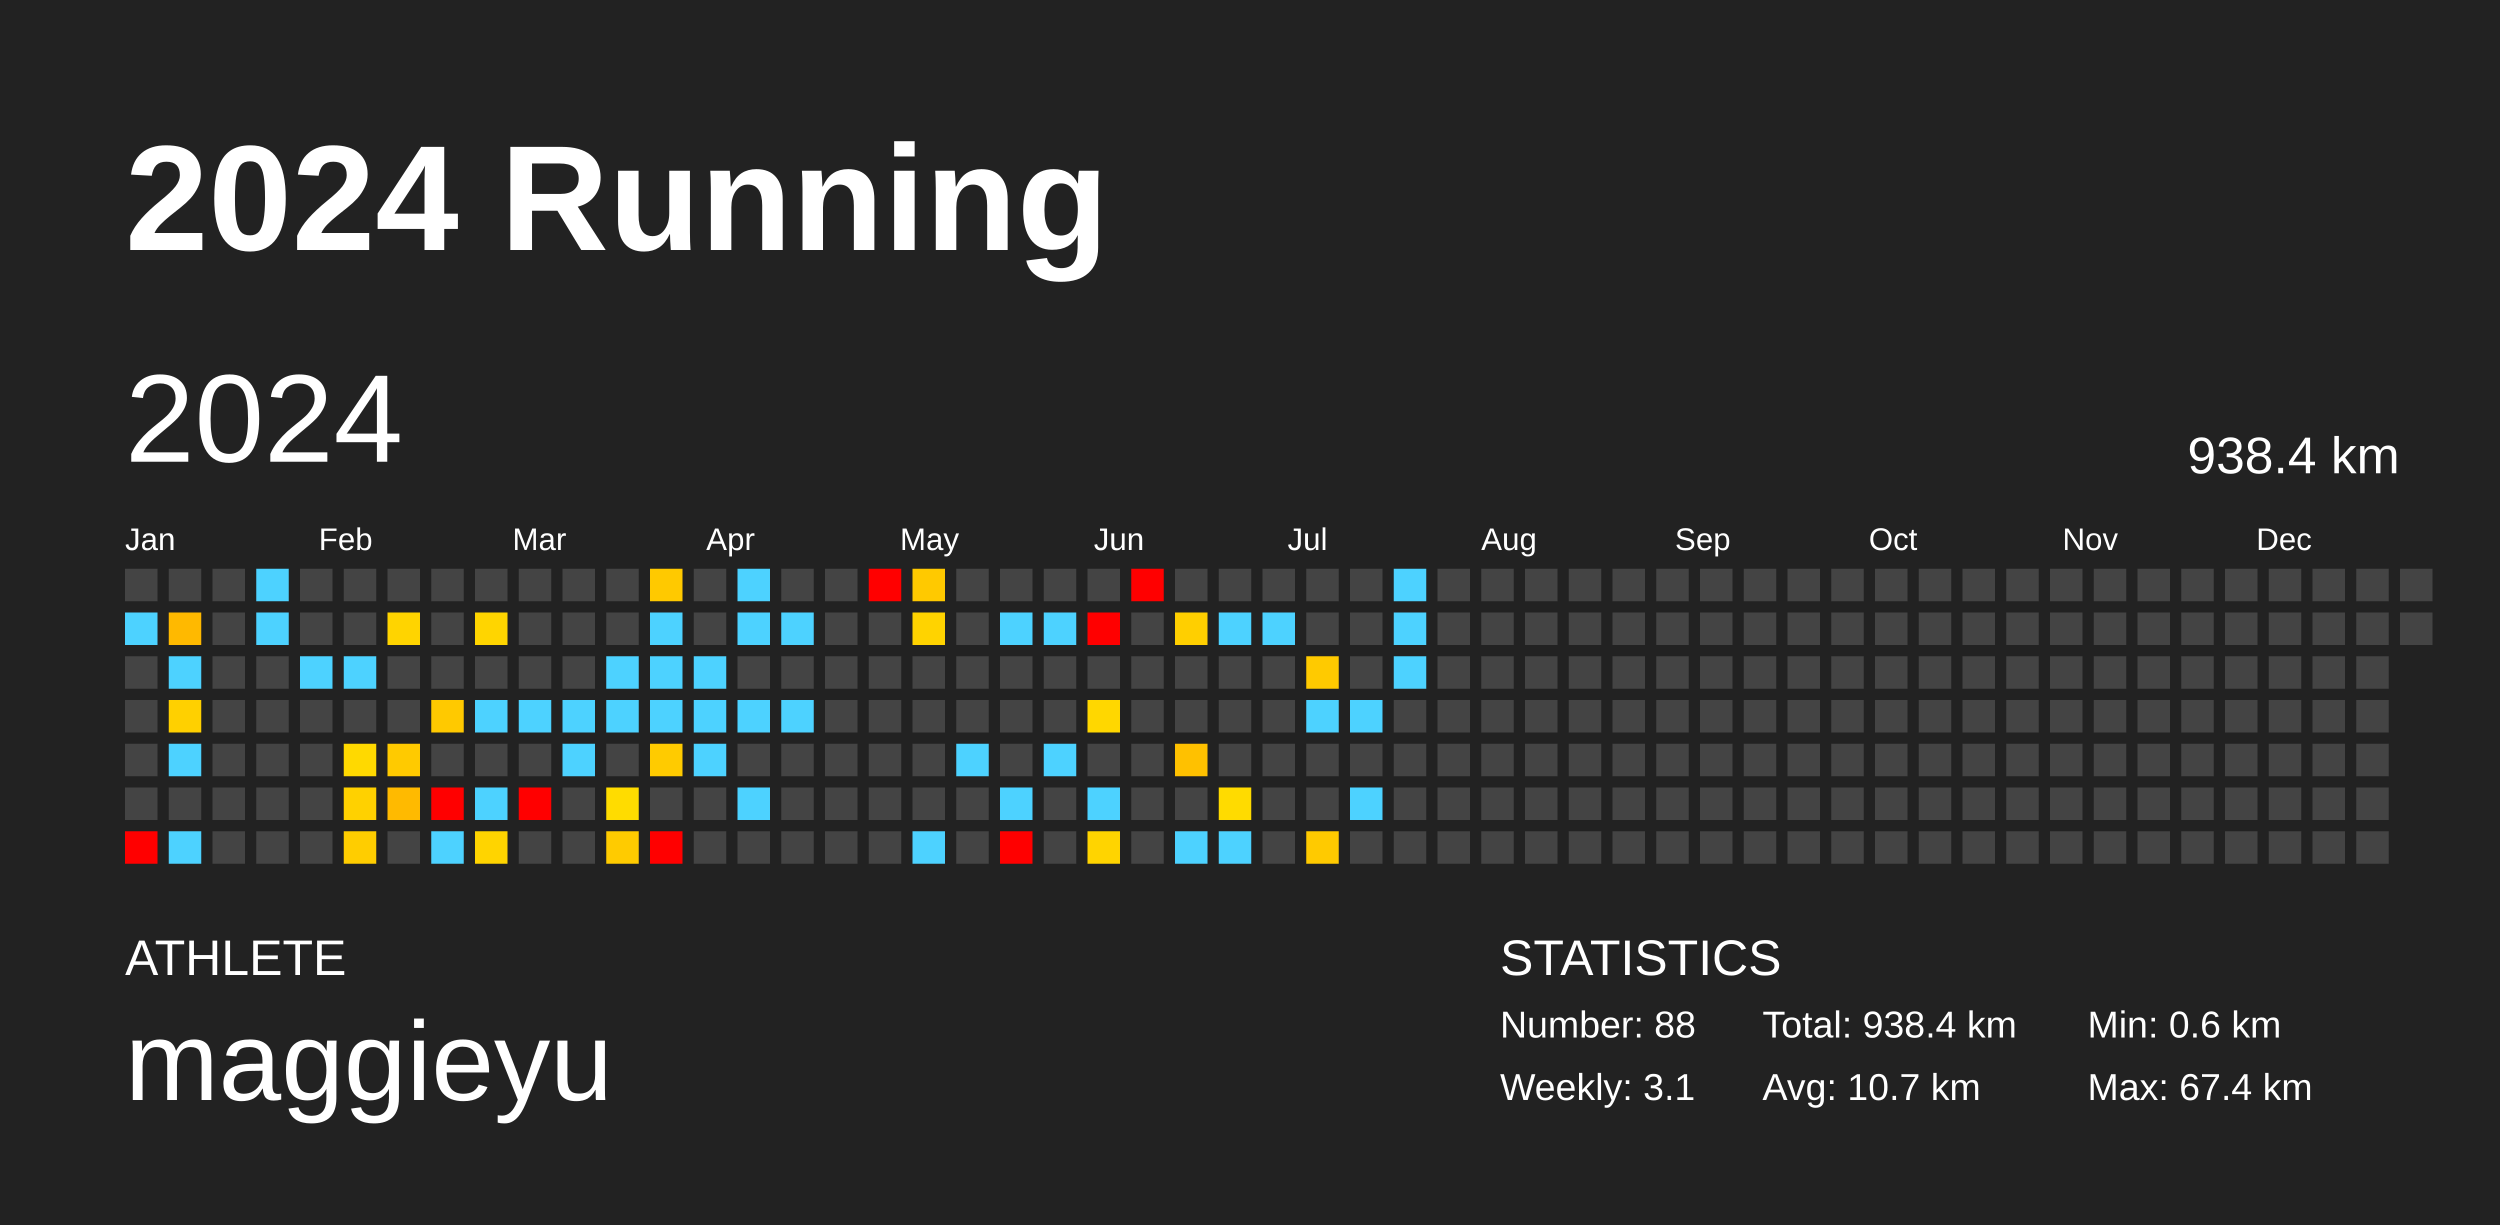
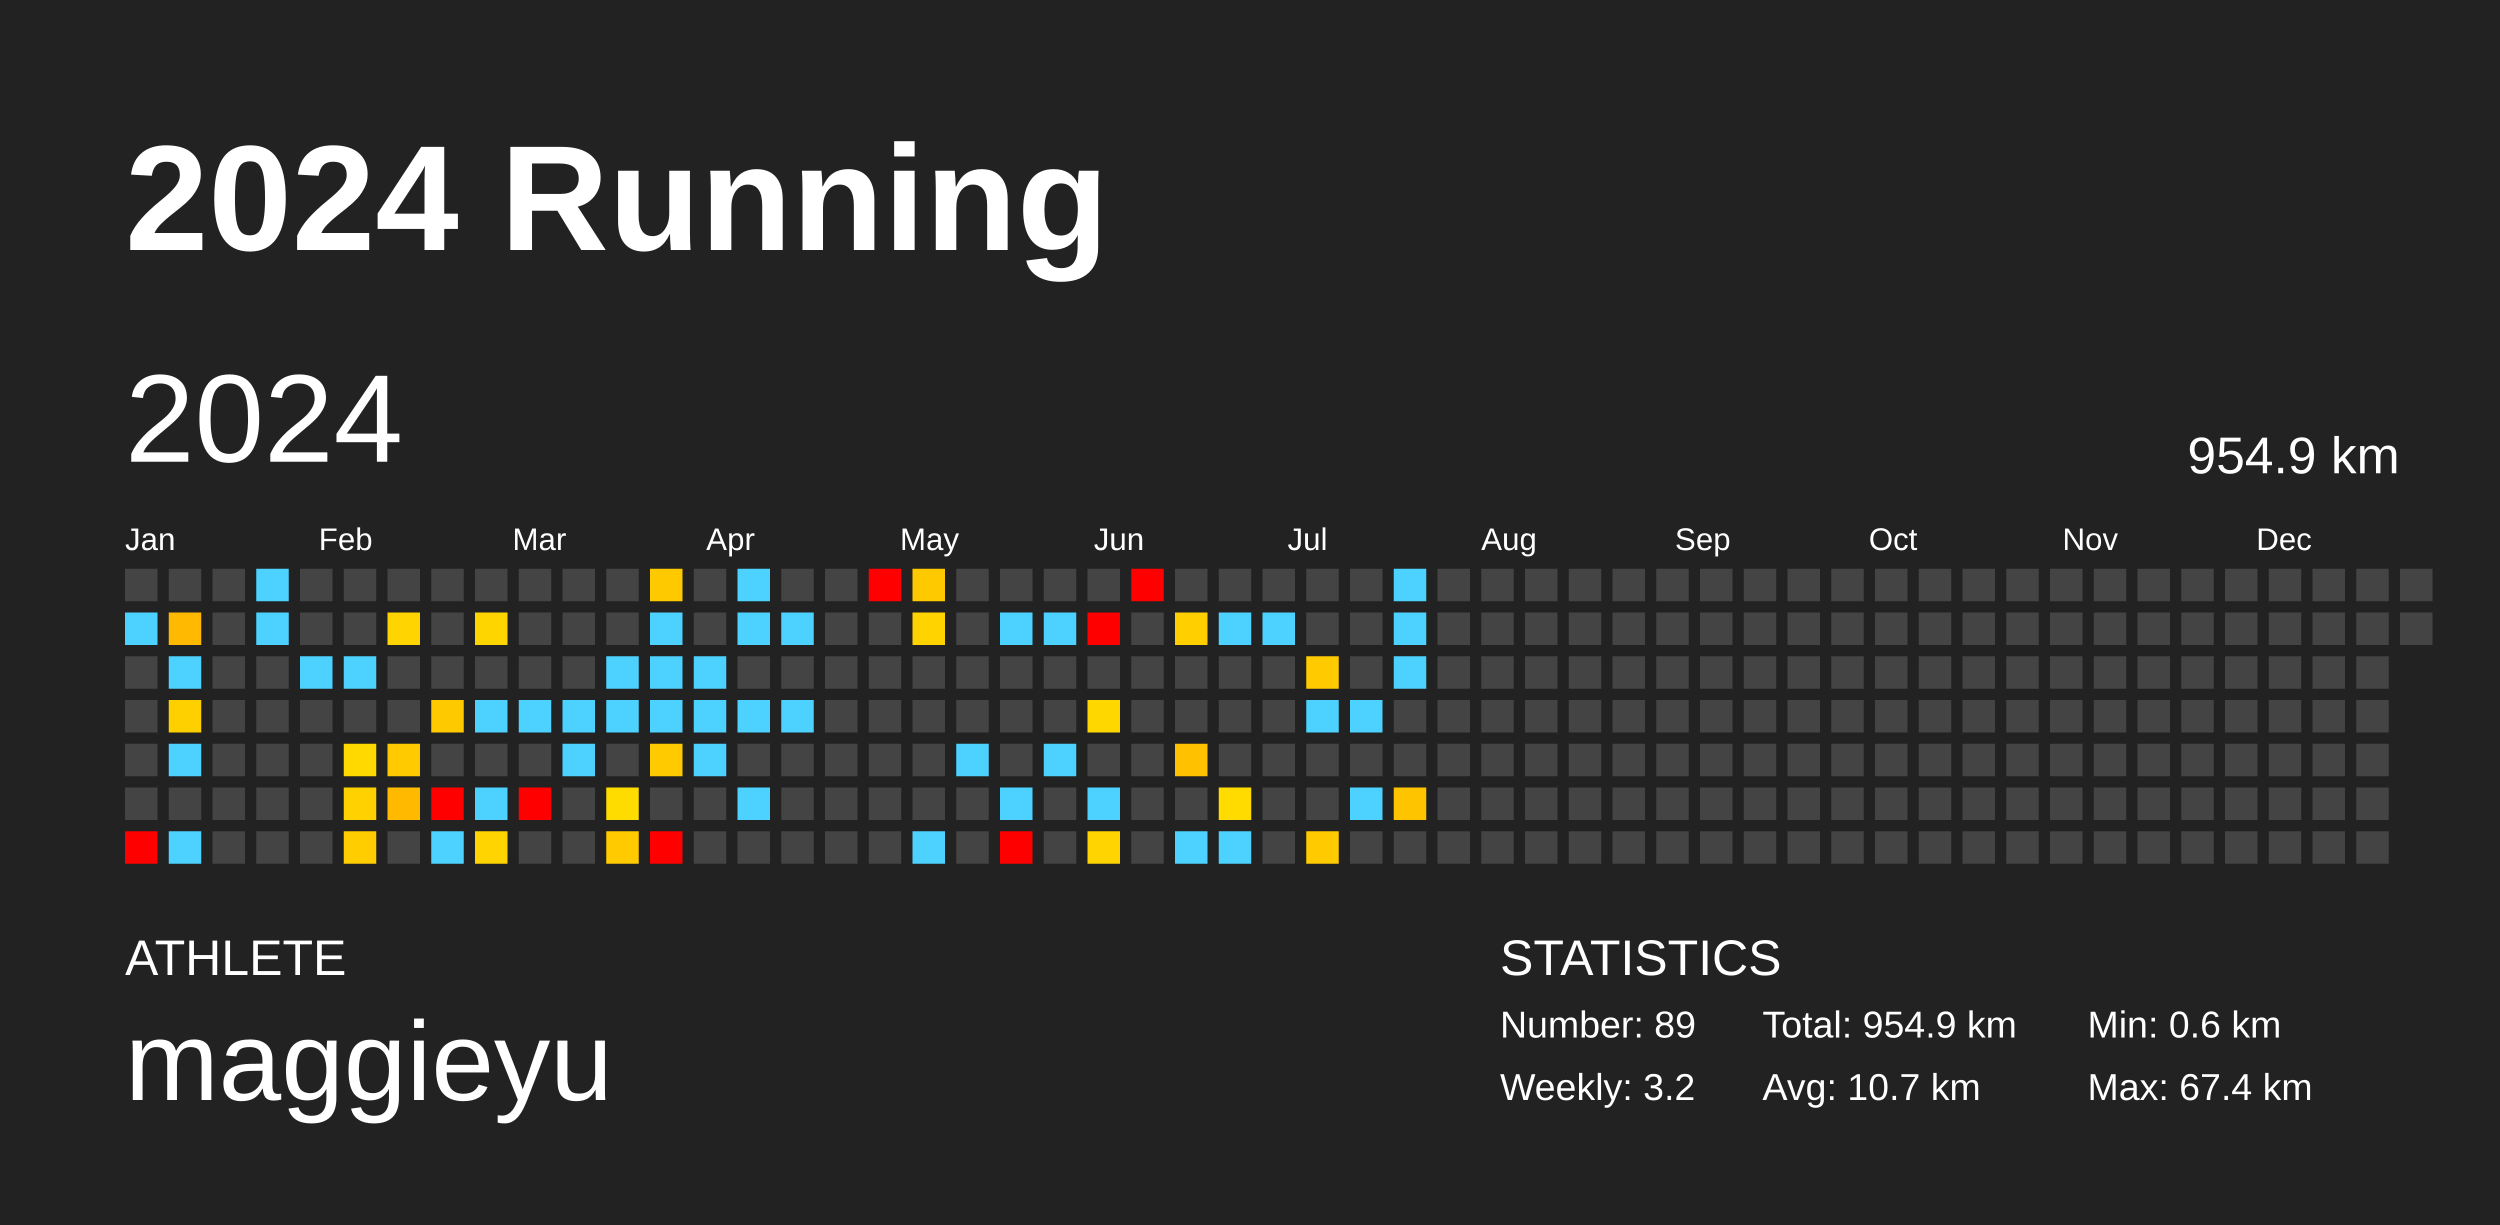
<svg xmlns="http://www.w3.org/2000/svg" baseProfile="full" height="98mm" version="1.1" viewBox="0,0,200,98" width="200mm">
  <defs />
  <rect fill="#222222" height="98" width="200" x="0" y="0" />
  <text fill="#FFFFFF" style="font-size:12px; font-family:Arial; font-weight:bold;" x="10" y="20">2024 Running</text>
  <text fill="#FFFFFF" style="font-size:4px; font-family:Arial" x="10" y="78">ATHLETE</text>
  <text fill="#FFFFFF" style="font-size:9px; font-family:Arial" x="10" y="88">maggieyu</text>
  <text fill="#FFFFFF" style="font-size:4px; font-family:Arial" x="120" y="78">STATISTICS</text>
-   <text fill="#FFFFFF" style="font-size:3px; font-family:Arial" x="120" y="83">Number: 88</text>
-   <text fill="#FFFFFF" style="font-size:3px; font-family:Arial" x="120" y="88">Weekly: 3.1</text>
-   <text fill="#FFFFFF" style="font-size:3px; font-family:Arial" x="141" y="83">Total: 938.4 km</text>
+   <text fill="#FFFFFF" style="font-size:3px; font-family:Arial" x="120" y="83">Number: 89</text>
+   <text fill="#FFFFFF" style="font-size:3px; font-family:Arial" x="120" y="88">Weekly: 3.2</text>
+   <text fill="#FFFFFF" style="font-size:3px; font-family:Arial" x="141" y="83">Total: 954.9 km</text>
  <text fill="#FFFFFF" style="font-size:3px; font-family:Arial" x="141" y="88">Avg: 10.7 km</text>
  <text fill="#FFFFFF" style="font-size:3px; font-family:Arial" x="167" y="83">Min: 0.6 km</text>
  <text fill="#FFFFFF" style="font-size:3px; font-family:Arial" x="167" y="88">Max: 67.4 km</text>
  <text dominant-baseline="hanging" fill="#FFFFFF" style="font-size:10.0px; font-family:Arial;" x="10" y="30">2024</text>
-   <text dominant-baseline="hanging" fill="#FFFFFF" style="font-size:4.125px; font-family:Arial;" x="175" y="35">938.4 km</text>
+   <text dominant-baseline="hanging" fill="#FFFFFF" style="font-size:4.125px; font-family:Arial;" x="175" y="35">954.9 km</text>
  <text fill="#FFFFFF" style="font-size:2.5px; font-family:Arial" x="10.0" y="44">Jan</text>
  <text fill="#FFFFFF" style="font-size:2.5px; font-family:Arial" x="25.5" y="44">Feb</text>
  <text fill="#FFFFFF" style="font-size:2.5px; font-family:Arial" x="41.0" y="44">Mar</text>
  <text fill="#FFFFFF" style="font-size:2.5px; font-family:Arial" x="56.5" y="44">Apr</text>
  <text fill="#FFFFFF" style="font-size:2.5px; font-family:Arial" x="72.0" y="44">May</text>
  <text fill="#FFFFFF" style="font-size:2.5px; font-family:Arial" x="87.5" y="44">Jun</text>
  <text fill="#FFFFFF" style="font-size:2.5px; font-family:Arial" x="103.0" y="44">Jul</text>
  <text fill="#FFFFFF" style="font-size:2.5px; font-family:Arial" x="118.5" y="44">Aug</text>
  <text fill="#FFFFFF" style="font-size:2.5px; font-family:Arial" x="134.0" y="44">Sep</text>
  <text fill="#FFFFFF" style="font-size:2.5px; font-family:Arial" x="149.5" y="44">Oct</text>
  <text fill="#FFFFFF" style="font-size:2.5px; font-family:Arial" x="165.0" y="44">Nov</text>
  <text fill="#FFFFFF" style="font-size:2.5px; font-family:Arial" x="180.5" y="44">Dec</text>
  <rect fill="#444444" height="2.6" width="2.6" x="10.0" y="45.5" />
  <rect fill="#4dd2ff" height="2.6" width="2.6" x="10.0" y="49.0" />
  <rect fill="#444444" height="2.6" width="2.6" x="10.0" y="52.5" />
  <rect fill="#444444" height="2.6" width="2.6" x="10.0" y="56.0" />
  <rect fill="#444444" height="2.6" width="2.6" x="10.0" y="59.5" />
  <rect fill="#444444" height="2.6" width="2.6" x="10.0" y="63.0" />
  <rect fill="red" height="2.6" width="2.6" x="10.0" y="66.5" />
  <rect fill="#444444" height="2.6" width="2.6" x="13.5" y="45.5" />
  <rect fill="#ffb900" height="2.6" width="2.6" x="13.5" y="49.0" />
  <rect fill="#4dd2ff" height="2.6" width="2.6" x="13.5" y="52.5" />
  <rect fill="#ffd000" height="2.6" width="2.6" x="13.5" y="56.0" />
  <rect fill="#4dd2ff" height="2.6" width="2.6" x="13.5" y="59.5" />
  <rect fill="#444444" height="2.6" width="2.6" x="13.5" y="63.0" />
  <rect fill="#4dd2ff" height="2.6" width="2.6" x="13.5" y="66.5" />
  <rect fill="#444444" height="2.6" width="2.6" x="17.0" y="45.5" />
  <rect fill="#444444" height="2.6" width="2.6" x="17.0" y="49.0" />
  <rect fill="#444444" height="2.6" width="2.6" x="17.0" y="52.5" />
  <rect fill="#444444" height="2.6" width="2.6" x="17.0" y="56.0" />
  <rect fill="#444444" height="2.6" width="2.6" x="17.0" y="59.5" />
  <rect fill="#444444" height="2.6" width="2.6" x="17.0" y="63.0" />
  <rect fill="#444444" height="2.6" width="2.6" x="17.0" y="66.5" />
  <rect fill="#4dd2ff" height="2.6" width="2.6" x="20.5" y="45.5" />
  <rect fill="#4dd2ff" height="2.6" width="2.6" x="20.5" y="49.0" />
  <rect fill="#444444" height="2.6" width="2.6" x="20.5" y="52.5" />
  <rect fill="#444444" height="2.6" width="2.6" x="20.5" y="56.0" />
  <rect fill="#444444" height="2.6" width="2.6" x="20.5" y="59.5" />
  <rect fill="#444444" height="2.6" width="2.6" x="20.5" y="63.0" />
  <rect fill="#444444" height="2.6" width="2.6" x="20.5" y="66.5" />
  <rect fill="#444444" height="2.6" width="2.6" x="24.0" y="45.5" />
  <rect fill="#444444" height="2.6" width="2.6" x="24.0" y="49.0" />
  <rect fill="#4dd2ff" height="2.6" width="2.6" x="24.0" y="52.5" />
  <rect fill="#444444" height="2.6" width="2.6" x="24.0" y="56.0" />
  <rect fill="#444444" height="2.6" width="2.6" x="24.0" y="59.5" />
  <rect fill="#444444" height="2.6" width="2.6" x="24.0" y="63.0" />
  <rect fill="#444444" height="2.6" width="2.6" x="24.0" y="66.5" />
  <rect fill="#444444" height="2.6" width="2.6" x="27.5" y="45.5" />
  <rect fill="#444444" height="2.6" width="2.6" x="27.5" y="49.0" />
  <rect fill="#4dd2ff" height="2.6" width="2.6" x="27.5" y="52.5" />
  <rect fill="#444444" height="2.6" width="2.6" x="27.5" y="56.0" />
  <rect fill="#ffd900" height="2.6" width="2.6" x="27.5" y="59.5" />
  <rect fill="#ffd100" height="2.6" width="2.6" x="27.5" y="63.0" />
  <rect fill="#ffcd00" height="2.6" width="2.6" x="27.5" y="66.5" />
  <rect fill="#444444" height="2.6" width="2.6" x="31.0" y="45.5" />
  <rect fill="#ffd400" height="2.6" width="2.6" x="31.0" y="49.0" />
  <rect fill="#444444" height="2.6" width="2.6" x="31.0" y="52.5" />
  <rect fill="#444444" height="2.6" width="2.6" x="31.0" y="56.0" />
  <rect fill="#ffca00" height="2.6" width="2.6" x="31.0" y="59.5" />
  <rect fill="#ffba00" height="2.6" width="2.6" x="31.0" y="63.0" />
  <rect fill="#444444" height="2.6" width="2.6" x="31.0" y="66.5" />
  <rect fill="#444444" height="2.6" width="2.6" x="34.5" y="45.5" />
  <rect fill="#444444" height="2.6" width="2.6" x="34.5" y="49.0" />
  <rect fill="#444444" height="2.6" width="2.6" x="34.5" y="52.5" />
  <rect fill="#ffc900" height="2.6" width="2.6" x="34.5" y="56.0" />
  <rect fill="#444444" height="2.6" width="2.6" x="34.5" y="59.5" />
  <rect fill="red" height="2.6" width="2.6" x="34.5" y="63.0" />
  <rect fill="#4dd2ff" height="2.6" width="2.6" x="34.5" y="66.5" />
  <rect fill="#444444" height="2.6" width="2.6" x="38.0" y="45.5" />
  <rect fill="#ffd500" height="2.6" width="2.6" x="38.0" y="49.0" />
  <rect fill="#444444" height="2.6" width="2.6" x="38.0" y="52.5" />
  <rect fill="#4dd2ff" height="2.6" width="2.6" x="38.0" y="56.0" />
  <rect fill="#444444" height="2.6" width="2.6" x="38.0" y="59.5" />
  <rect fill="#4dd2ff" height="2.6" width="2.6" x="38.0" y="63.0" />
  <rect fill="#ffd400" height="2.6" width="2.6" x="38.0" y="66.5" />
  <rect fill="#444444" height="2.6" width="2.6" x="41.5" y="45.5" />
  <rect fill="#444444" height="2.6" width="2.6" x="41.5" y="49.0" />
  <rect fill="#444444" height="2.6" width="2.6" x="41.5" y="52.5" />
  <rect fill="#4dd2ff" height="2.6" width="2.6" x="41.5" y="56.0" />
  <rect fill="#444444" height="2.6" width="2.6" x="41.5" y="59.5" />
  <rect fill="red" height="2.6" width="2.6" x="41.5" y="63.0" />
  <rect fill="#444444" height="2.6" width="2.6" x="41.5" y="66.5" />
  <rect fill="#444444" height="2.6" width="2.6" x="45.0" y="45.5" />
  <rect fill="#444444" height="2.6" width="2.6" x="45.0" y="49.0" />
  <rect fill="#444444" height="2.6" width="2.6" x="45.0" y="52.5" />
  <rect fill="#4dd2ff" height="2.6" width="2.6" x="45.0" y="56.0" />
  <rect fill="#4dd2ff" height="2.6" width="2.6" x="45.0" y="59.5" />
  <rect fill="#444444" height="2.6" width="2.6" x="45.0" y="63.0" />
  <rect fill="#444444" height="2.6" width="2.6" x="45.0" y="66.5" />
  <rect fill="#444444" height="2.6" width="2.6" x="48.5" y="45.5" />
  <rect fill="#444444" height="2.6" width="2.6" x="48.5" y="49.0" />
  <rect fill="#4dd2ff" height="2.6" width="2.6" x="48.5" y="52.5" />
  <rect fill="#4dd2ff" height="2.6" width="2.6" x="48.5" y="56.0" />
  <rect fill="#444444" height="2.6" width="2.6" x="48.5" y="59.5" />
  <rect fill="#ffdc00" height="2.6" width="2.6" x="48.5" y="63.0" />
  <rect fill="#ffcb00" height="2.6" width="2.6" x="48.5" y="66.5" />
  <rect fill="#ffc900" height="2.6" width="2.6" x="52.0" y="45.5" />
  <rect fill="#4dd2ff" height="2.6" width="2.6" x="52.0" y="49.0" />
  <rect fill="#4dd2ff" height="2.6" width="2.6" x="52.0" y="52.5" />
  <rect fill="#4dd2ff" height="2.6" width="2.6" x="52.0" y="56.0" />
  <rect fill="#ffcb00" height="2.6" width="2.6" x="52.0" y="59.5" />
  <rect fill="#444444" height="2.6" width="2.6" x="52.0" y="63.0" />
  <rect fill="red" height="2.6" width="2.6" x="52.0" y="66.5" />
  <rect fill="#444444" height="2.6" width="2.6" x="55.5" y="45.5" />
  <rect fill="#444444" height="2.6" width="2.6" x="55.5" y="49.0" />
  <rect fill="#4dd2ff" height="2.6" width="2.6" x="55.5" y="52.5" />
  <rect fill="#4dd2ff" height="2.6" width="2.6" x="55.5" y="56.0" />
  <rect fill="#4dd2ff" height="2.6" width="2.6" x="55.5" y="59.5" />
  <rect fill="#444444" height="2.6" width="2.6" x="55.5" y="63.0" />
  <rect fill="#444444" height="2.6" width="2.6" x="55.5" y="66.5" />
  <rect fill="#4dd2ff" height="2.6" width="2.6" x="59.0" y="45.5" />
  <rect fill="#4dd2ff" height="2.6" width="2.6" x="59.0" y="49.0" />
  <rect fill="#444444" height="2.6" width="2.6" x="59.0" y="52.5" />
  <rect fill="#4dd2ff" height="2.6" width="2.6" x="59.0" y="56.0" />
  <rect fill="#444444" height="2.6" width="2.6" x="59.0" y="59.5" />
  <rect fill="#4dd2ff" height="2.6" width="2.6" x="59.0" y="63.0" />
  <rect fill="#444444" height="2.6" width="2.6" x="59.0" y="66.5" />
  <rect fill="#444444" height="2.6" width="2.6" x="62.5" y="45.5" />
  <rect fill="#4dd2ff" height="2.6" width="2.6" x="62.5" y="49.0" />
  <rect fill="#444444" height="2.6" width="2.6" x="62.5" y="52.5" />
  <rect fill="#4dd2ff" height="2.6" width="2.6" x="62.5" y="56.0" />
  <rect fill="#444444" height="2.6" width="2.6" x="62.5" y="59.5" />
  <rect fill="#444444" height="2.6" width="2.6" x="62.5" y="63.0" />
  <rect fill="#444444" height="2.6" width="2.6" x="62.5" y="66.5" />
  <rect fill="#444444" height="2.6" width="2.6" x="66.0" y="45.5" />
  <rect fill="#444444" height="2.6" width="2.6" x="66.0" y="49.0" />
  <rect fill="#444444" height="2.6" width="2.6" x="66.0" y="52.5" />
  <rect fill="#444444" height="2.6" width="2.6" x="66.0" y="56.0" />
  <rect fill="#444444" height="2.6" width="2.6" x="66.0" y="59.5" />
  <rect fill="#444444" height="2.6" width="2.6" x="66.0" y="63.0" />
  <rect fill="#444444" height="2.6" width="2.6" x="66.0" y="66.5" />
  <rect fill="red" height="2.6" width="2.6" x="69.5" y="45.5" />
  <rect fill="#444444" height="2.6" width="2.6" x="69.5" y="49.0" />
  <rect fill="#444444" height="2.6" width="2.6" x="69.5" y="52.5" />
  <rect fill="#444444" height="2.6" width="2.6" x="69.5" y="56.0" />
  <rect fill="#444444" height="2.6" width="2.6" x="69.5" y="59.5" />
  <rect fill="#444444" height="2.6" width="2.6" x="69.5" y="63.0" />
  <rect fill="#444444" height="2.6" width="2.6" x="69.5" y="66.5" />
  <rect fill="#ffc900" height="2.6" width="2.6" x="73.0" y="45.5" />
  <rect fill="#ffd300" height="2.6" width="2.6" x="73.0" y="49.0" />
  <rect fill="#444444" height="2.6" width="2.6" x="73.0" y="52.5" />
  <rect fill="#444444" height="2.6" width="2.6" x="73.0" y="56.0" />
  <rect fill="#444444" height="2.6" width="2.6" x="73.0" y="59.5" />
  <rect fill="#444444" height="2.6" width="2.6" x="73.0" y="63.0" />
  <rect fill="#4dd2ff" height="2.6" width="2.6" x="73.0" y="66.5" />
  <rect fill="#444444" height="2.6" width="2.6" x="76.5" y="45.5" />
  <rect fill="#444444" height="2.6" width="2.6" x="76.5" y="49.0" />
  <rect fill="#444444" height="2.6" width="2.6" x="76.5" y="52.5" />
  <rect fill="#444444" height="2.6" width="2.6" x="76.5" y="56.0" />
  <rect fill="#4dd2ff" height="2.6" width="2.6" x="76.5" y="59.5" />
  <rect fill="#444444" height="2.6" width="2.6" x="76.5" y="63.0" />
  <rect fill="#444444" height="2.6" width="2.6" x="76.5" y="66.5" />
  <rect fill="#444444" height="2.6" width="2.6" x="80.0" y="45.5" />
  <rect fill="#4dd2ff" height="2.6" width="2.6" x="80.0" y="49.0" />
  <rect fill="#444444" height="2.6" width="2.6" x="80.0" y="52.5" />
  <rect fill="#444444" height="2.6" width="2.6" x="80.0" y="56.0" />
  <rect fill="#444444" height="2.6" width="2.6" x="80.0" y="59.5" />
  <rect fill="#4dd2ff" height="2.6" width="2.6" x="80.0" y="63.0" />
  <rect fill="red" height="2.6" width="2.6" x="80.0" y="66.5" />
  <rect fill="#444444" height="2.6" width="2.6" x="83.5" y="45.5" />
  <rect fill="#4dd2ff" height="2.6" width="2.6" x="83.5" y="49.0" />
  <rect fill="#444444" height="2.6" width="2.6" x="83.5" y="52.5" />
  <rect fill="#444444" height="2.6" width="2.6" x="83.5" y="56.0" />
  <rect fill="#4dd2ff" height="2.6" width="2.6" x="83.5" y="59.5" />
  <rect fill="#444444" height="2.6" width="2.6" x="83.5" y="63.0" />
  <rect fill="#444444" height="2.6" width="2.6" x="83.5" y="66.5" />
  <rect fill="#444444" height="2.6" width="2.6" x="87.0" y="45.5" />
  <rect fill="red" height="2.6" width="2.6" x="87.0" y="49.0" />
  <rect fill="#444444" height="2.6" width="2.6" x="87.0" y="52.5" />
  <rect fill="#ffd700" height="2.6" width="2.6" x="87.0" y="56.0" />
  <rect fill="#444444" height="2.6" width="2.6" x="87.0" y="59.5" />
  <rect fill="#4dd2ff" height="2.6" width="2.6" x="87.0" y="63.0" />
  <rect fill="#ffd400" height="2.6" width="2.6" x="87.0" y="66.5" />
  <rect fill="red" height="2.6" width="2.6" x="90.5" y="45.5" />
  <rect fill="#444444" height="2.6" width="2.6" x="90.5" y="49.0" />
  <rect fill="#444444" height="2.6" width="2.6" x="90.5" y="52.5" />
  <rect fill="#444444" height="2.6" width="2.6" x="90.5" y="56.0" />
  <rect fill="#444444" height="2.6" width="2.6" x="90.5" y="59.5" />
  <rect fill="#444444" height="2.6" width="2.6" x="90.5" y="63.0" />
  <rect fill="#444444" height="2.6" width="2.6" x="90.5" y="66.5" />
  <rect fill="#444444" height="2.6" width="2.6" x="94.0" y="45.5" />
  <rect fill="#ffcf00" height="2.6" width="2.6" x="94.0" y="49.0" />
  <rect fill="#444444" height="2.6" width="2.6" x="94.0" y="52.5" />
  <rect fill="#444444" height="2.6" width="2.6" x="94.0" y="56.0" />
  <rect fill="#ffc100" height="2.6" width="2.6" x="94.0" y="59.5" />
  <rect fill="#444444" height="2.6" width="2.6" x="94.0" y="63.0" />
  <rect fill="#4dd2ff" height="2.6" width="2.6" x="94.0" y="66.5" />
  <rect fill="#444444" height="2.6" width="2.6" x="97.5" y="45.5" />
  <rect fill="#4dd2ff" height="2.6" width="2.6" x="97.5" y="49.0" />
  <rect fill="#444444" height="2.6" width="2.6" x="97.5" y="52.5" />
  <rect fill="#444444" height="2.6" width="2.6" x="97.5" y="56.0" />
  <rect fill="#444444" height="2.6" width="2.6" x="97.5" y="59.5" />
  <rect fill="#ffdb00" height="2.6" width="2.6" x="97.5" y="63.0" />
  <rect fill="#4dd2ff" height="2.6" width="2.6" x="97.5" y="66.5" />
  <rect fill="#444444" height="2.6" width="2.6" x="101.0" y="45.5" />
  <rect fill="#4dd2ff" height="2.6" width="2.6" x="101.0" y="49.0" />
  <rect fill="#444444" height="2.6" width="2.6" x="101.0" y="52.5" />
  <rect fill="#444444" height="2.6" width="2.6" x="101.0" y="56.0" />
  <rect fill="#444444" height="2.6" width="2.6" x="101.0" y="59.5" />
  <rect fill="#444444" height="2.6" width="2.6" x="101.0" y="63.0" />
  <rect fill="#444444" height="2.6" width="2.6" x="101.0" y="66.5" />
  <rect fill="#444444" height="2.6" width="2.6" x="104.5" y="45.5" />
  <rect fill="#444444" height="2.6" width="2.6" x="104.5" y="49.0" />
  <rect fill="#ffca00" height="2.6" width="2.6" x="104.5" y="52.5" />
  <rect fill="#4dd2ff" height="2.6" width="2.6" x="104.5" y="56.0" />
  <rect fill="#444444" height="2.6" width="2.6" x="104.5" y="59.5" />
  <rect fill="#444444" height="2.6" width="2.6" x="104.5" y="63.0" />
  <rect fill="#ffca00" height="2.6" width="2.6" x="104.5" y="66.5" />
  <rect fill="#444444" height="2.6" width="2.6" x="108.0" y="45.5" />
  <rect fill="#444444" height="2.6" width="2.6" x="108.0" y="49.0" />
  <rect fill="#444444" height="2.6" width="2.6" x="108.0" y="52.5" />
  <rect fill="#4dd2ff" height="2.6" width="2.6" x="108.0" y="56.0" />
  <rect fill="#444444" height="2.6" width="2.6" x="108.0" y="59.5" />
  <rect fill="#4dd2ff" height="2.6" width="2.6" x="108.0" y="63.0" />
  <rect fill="#444444" height="2.6" width="2.6" x="108.0" y="66.5" />
  <rect fill="#4dd2ff" height="2.6" width="2.6" x="111.5" y="45.5" />
  <rect fill="#4dd2ff" height="2.6" width="2.6" x="111.5" y="49.0" />
  <rect fill="#4dd2ff" height="2.6" width="2.6" x="111.5" y="52.5" />
  <rect fill="#444444" height="2.6" width="2.6" x="111.5" y="56.0" />
  <rect fill="#444444" height="2.6" width="2.6" x="111.5" y="59.5" />
-   <rect fill="#444444" height="2.6" width="2.6" x="111.5" y="63.0" />
+   <rect fill="#ffc400" height="2.6" width="2.6" x="111.5" y="63.0" />
  <rect fill="#444444" height="2.6" width="2.6" x="111.5" y="66.5" />
  <rect fill="#444444" height="2.6" width="2.6" x="115.0" y="45.5" />
  <rect fill="#444444" height="2.6" width="2.6" x="115.0" y="49.0" />
  <rect fill="#444444" height="2.6" width="2.6" x="115.0" y="52.5" />
  <rect fill="#444444" height="2.6" width="2.6" x="115.0" y="56.0" />
  <rect fill="#444444" height="2.6" width="2.6" x="115.0" y="59.5" />
  <rect fill="#444444" height="2.6" width="2.6" x="115.0" y="63.0" />
  <rect fill="#444444" height="2.6" width="2.6" x="115.0" y="66.5" />
  <rect fill="#444444" height="2.6" width="2.6" x="118.5" y="45.5" />
  <rect fill="#444444" height="2.6" width="2.6" x="118.5" y="49.0" />
  <rect fill="#444444" height="2.6" width="2.6" x="118.5" y="52.5" />
  <rect fill="#444444" height="2.6" width="2.6" x="118.5" y="56.0" />
  <rect fill="#444444" height="2.6" width="2.6" x="118.5" y="59.5" />
  <rect fill="#444444" height="2.6" width="2.6" x="118.5" y="63.0" />
  <rect fill="#444444" height="2.6" width="2.6" x="118.5" y="66.5" />
  <rect fill="#444444" height="2.6" width="2.6" x="122.0" y="45.5" />
  <rect fill="#444444" height="2.6" width="2.6" x="122.0" y="49.0" />
  <rect fill="#444444" height="2.6" width="2.6" x="122.0" y="52.5" />
  <rect fill="#444444" height="2.6" width="2.6" x="122.0" y="56.0" />
  <rect fill="#444444" height="2.6" width="2.6" x="122.0" y="59.5" />
  <rect fill="#444444" height="2.6" width="2.6" x="122.0" y="63.0" />
  <rect fill="#444444" height="2.6" width="2.6" x="122.0" y="66.5" />
  <rect fill="#444444" height="2.6" width="2.6" x="125.5" y="45.5" />
  <rect fill="#444444" height="2.6" width="2.6" x="125.5" y="49.0" />
  <rect fill="#444444" height="2.6" width="2.6" x="125.5" y="52.5" />
  <rect fill="#444444" height="2.6" width="2.6" x="125.5" y="56.0" />
  <rect fill="#444444" height="2.6" width="2.6" x="125.5" y="59.5" />
  <rect fill="#444444" height="2.6" width="2.6" x="125.5" y="63.0" />
  <rect fill="#444444" height="2.6" width="2.6" x="125.5" y="66.5" />
  <rect fill="#444444" height="2.6" width="2.6" x="129.0" y="45.5" />
  <rect fill="#444444" height="2.6" width="2.6" x="129.0" y="49.0" />
  <rect fill="#444444" height="2.6" width="2.6" x="129.0" y="52.5" />
  <rect fill="#444444" height="2.6" width="2.6" x="129.0" y="56.0" />
  <rect fill="#444444" height="2.6" width="2.6" x="129.0" y="59.5" />
  <rect fill="#444444" height="2.6" width="2.6" x="129.0" y="63.0" />
  <rect fill="#444444" height="2.6" width="2.6" x="129.0" y="66.5" />
  <rect fill="#444444" height="2.6" width="2.6" x="132.5" y="45.5" />
  <rect fill="#444444" height="2.6" width="2.6" x="132.5" y="49.0" />
  <rect fill="#444444" height="2.6" width="2.6" x="132.5" y="52.5" />
  <rect fill="#444444" height="2.6" width="2.6" x="132.5" y="56.0" />
  <rect fill="#444444" height="2.6" width="2.6" x="132.5" y="59.5" />
  <rect fill="#444444" height="2.6" width="2.6" x="132.5" y="63.0" />
  <rect fill="#444444" height="2.6" width="2.6" x="132.5" y="66.5" />
  <rect fill="#444444" height="2.6" width="2.6" x="136.0" y="45.5" />
  <rect fill="#444444" height="2.6" width="2.6" x="136.0" y="49.0" />
  <rect fill="#444444" height="2.6" width="2.6" x="136.0" y="52.5" />
  <rect fill="#444444" height="2.6" width="2.6" x="136.0" y="56.0" />
  <rect fill="#444444" height="2.6" width="2.6" x="136.0" y="59.5" />
  <rect fill="#444444" height="2.6" width="2.6" x="136.0" y="63.0" />
  <rect fill="#444444" height="2.6" width="2.6" x="136.0" y="66.5" />
  <rect fill="#444444" height="2.6" width="2.6" x="139.5" y="45.5" />
  <rect fill="#444444" height="2.6" width="2.6" x="139.5" y="49.0" />
  <rect fill="#444444" height="2.6" width="2.6" x="139.5" y="52.5" />
  <rect fill="#444444" height="2.6" width="2.6" x="139.5" y="56.0" />
  <rect fill="#444444" height="2.6" width="2.6" x="139.5" y="59.5" />
  <rect fill="#444444" height="2.6" width="2.6" x="139.5" y="63.0" />
  <rect fill="#444444" height="2.6" width="2.6" x="139.5" y="66.5" />
  <rect fill="#444444" height="2.6" width="2.6" x="143.0" y="45.5" />
  <rect fill="#444444" height="2.6" width="2.6" x="143.0" y="49.0" />
  <rect fill="#444444" height="2.6" width="2.6" x="143.0" y="52.5" />
  <rect fill="#444444" height="2.6" width="2.6" x="143.0" y="56.0" />
  <rect fill="#444444" height="2.6" width="2.6" x="143.0" y="59.5" />
  <rect fill="#444444" height="2.6" width="2.6" x="143.0" y="63.0" />
  <rect fill="#444444" height="2.6" width="2.6" x="143.0" y="66.5" />
  <rect fill="#444444" height="2.6" width="2.6" x="146.5" y="45.5" />
  <rect fill="#444444" height="2.6" width="2.6" x="146.5" y="49.0" />
  <rect fill="#444444" height="2.6" width="2.6" x="146.5" y="52.5" />
  <rect fill="#444444" height="2.6" width="2.6" x="146.5" y="56.0" />
  <rect fill="#444444" height="2.6" width="2.6" x="146.5" y="59.5" />
  <rect fill="#444444" height="2.6" width="2.6" x="146.5" y="63.0" />
  <rect fill="#444444" height="2.6" width="2.6" x="146.5" y="66.5" />
  <rect fill="#444444" height="2.6" width="2.6" x="150.0" y="45.5" />
  <rect fill="#444444" height="2.6" width="2.6" x="150.0" y="49.0" />
  <rect fill="#444444" height="2.6" width="2.6" x="150.0" y="52.5" />
  <rect fill="#444444" height="2.6" width="2.6" x="150.0" y="56.0" />
  <rect fill="#444444" height="2.6" width="2.6" x="150.0" y="59.5" />
  <rect fill="#444444" height="2.6" width="2.6" x="150.0" y="63.0" />
  <rect fill="#444444" height="2.6" width="2.6" x="150.0" y="66.5" />
  <rect fill="#444444" height="2.6" width="2.6" x="153.5" y="45.5" />
  <rect fill="#444444" height="2.6" width="2.6" x="153.5" y="49.0" />
  <rect fill="#444444" height="2.6" width="2.6" x="153.5" y="52.5" />
  <rect fill="#444444" height="2.6" width="2.6" x="153.5" y="56.0" />
  <rect fill="#444444" height="2.6" width="2.6" x="153.5" y="59.5" />
  <rect fill="#444444" height="2.6" width="2.6" x="153.5" y="63.0" />
  <rect fill="#444444" height="2.6" width="2.6" x="153.5" y="66.5" />
  <rect fill="#444444" height="2.6" width="2.6" x="157.0" y="45.5" />
  <rect fill="#444444" height="2.6" width="2.6" x="157.0" y="49.0" />
  <rect fill="#444444" height="2.6" width="2.6" x="157.0" y="52.5" />
  <rect fill="#444444" height="2.6" width="2.6" x="157.0" y="56.0" />
  <rect fill="#444444" height="2.6" width="2.6" x="157.0" y="59.5" />
  <rect fill="#444444" height="2.6" width="2.6" x="157.0" y="63.0" />
  <rect fill="#444444" height="2.6" width="2.6" x="157.0" y="66.5" />
  <rect fill="#444444" height="2.6" width="2.6" x="160.5" y="45.5" />
  <rect fill="#444444" height="2.6" width="2.6" x="160.5" y="49.0" />
  <rect fill="#444444" height="2.6" width="2.6" x="160.5" y="52.5" />
  <rect fill="#444444" height="2.6" width="2.6" x="160.5" y="56.0" />
  <rect fill="#444444" height="2.6" width="2.6" x="160.5" y="59.5" />
  <rect fill="#444444" height="2.6" width="2.6" x="160.5" y="63.0" />
  <rect fill="#444444" height="2.6" width="2.6" x="160.5" y="66.5" />
  <rect fill="#444444" height="2.6" width="2.6" x="164.0" y="45.5" />
  <rect fill="#444444" height="2.6" width="2.6" x="164.0" y="49.0" />
  <rect fill="#444444" height="2.6" width="2.6" x="164.0" y="52.5" />
  <rect fill="#444444" height="2.6" width="2.6" x="164.0" y="56.0" />
  <rect fill="#444444" height="2.6" width="2.6" x="164.0" y="59.5" />
  <rect fill="#444444" height="2.6" width="2.6" x="164.0" y="63.0" />
  <rect fill="#444444" height="2.6" width="2.6" x="164.0" y="66.5" />
  <rect fill="#444444" height="2.6" width="2.6" x="167.5" y="45.5" />
  <rect fill="#444444" height="2.6" width="2.6" x="167.5" y="49.0" />
  <rect fill="#444444" height="2.6" width="2.6" x="167.5" y="52.5" />
  <rect fill="#444444" height="2.6" width="2.6" x="167.5" y="56.0" />
  <rect fill="#444444" height="2.6" width="2.6" x="167.5" y="59.5" />
  <rect fill="#444444" height="2.6" width="2.6" x="167.5" y="63.0" />
  <rect fill="#444444" height="2.6" width="2.6" x="167.5" y="66.5" />
  <rect fill="#444444" height="2.6" width="2.6" x="171.0" y="45.5" />
  <rect fill="#444444" height="2.6" width="2.6" x="171.0" y="49.0" />
  <rect fill="#444444" height="2.6" width="2.6" x="171.0" y="52.5" />
  <rect fill="#444444" height="2.6" width="2.6" x="171.0" y="56.0" />
  <rect fill="#444444" height="2.6" width="2.6" x="171.0" y="59.5" />
  <rect fill="#444444" height="2.6" width="2.6" x="171.0" y="63.0" />
  <rect fill="#444444" height="2.6" width="2.6" x="171.0" y="66.5" />
  <rect fill="#444444" height="2.6" width="2.6" x="174.5" y="45.5" />
  <rect fill="#444444" height="2.6" width="2.6" x="174.5" y="49.0" />
  <rect fill="#444444" height="2.6" width="2.6" x="174.5" y="52.5" />
  <rect fill="#444444" height="2.6" width="2.6" x="174.5" y="56.0" />
  <rect fill="#444444" height="2.6" width="2.6" x="174.5" y="59.5" />
  <rect fill="#444444" height="2.6" width="2.6" x="174.5" y="63.0" />
  <rect fill="#444444" height="2.6" width="2.6" x="174.5" y="66.5" />
  <rect fill="#444444" height="2.6" width="2.6" x="178.0" y="45.5" />
  <rect fill="#444444" height="2.6" width="2.6" x="178.0" y="49.0" />
  <rect fill="#444444" height="2.6" width="2.6" x="178.0" y="52.5" />
  <rect fill="#444444" height="2.6" width="2.6" x="178.0" y="56.0" />
  <rect fill="#444444" height="2.6" width="2.6" x="178.0" y="59.5" />
  <rect fill="#444444" height="2.6" width="2.6" x="178.0" y="63.0" />
  <rect fill="#444444" height="2.6" width="2.6" x="178.0" y="66.5" />
  <rect fill="#444444" height="2.6" width="2.6" x="181.5" y="45.5" />
  <rect fill="#444444" height="2.6" width="2.6" x="181.5" y="49.0" />
  <rect fill="#444444" height="2.6" width="2.6" x="181.5" y="52.5" />
  <rect fill="#444444" height="2.6" width="2.6" x="181.5" y="56.0" />
  <rect fill="#444444" height="2.6" width="2.6" x="181.5" y="59.5" />
  <rect fill="#444444" height="2.6" width="2.6" x="181.5" y="63.0" />
  <rect fill="#444444" height="2.6" width="2.6" x="181.5" y="66.5" />
  <rect fill="#444444" height="2.6" width="2.6" x="185.0" y="45.5" />
  <rect fill="#444444" height="2.6" width="2.6" x="185.0" y="49.0" />
  <rect fill="#444444" height="2.6" width="2.6" x="185.0" y="52.5" />
  <rect fill="#444444" height="2.6" width="2.6" x="185.0" y="56.0" />
  <rect fill="#444444" height="2.6" width="2.6" x="185.0" y="59.5" />
  <rect fill="#444444" height="2.6" width="2.6" x="185.0" y="63.0" />
  <rect fill="#444444" height="2.6" width="2.6" x="185.0" y="66.5" />
  <rect fill="#444444" height="2.6" width="2.6" x="188.5" y="45.5" />
  <rect fill="#444444" height="2.6" width="2.6" x="188.5" y="49.0" />
  <rect fill="#444444" height="2.6" width="2.6" x="188.5" y="52.5" />
  <rect fill="#444444" height="2.6" width="2.6" x="188.5" y="56.0" />
  <rect fill="#444444" height="2.6" width="2.6" x="188.5" y="59.5" />
  <rect fill="#444444" height="2.6" width="2.6" x="188.5" y="63.0" />
  <rect fill="#444444" height="2.6" width="2.6" x="188.5" y="66.5" />
  <rect fill="#444444" height="2.6" width="2.6" x="192.0" y="45.5" />
  <rect fill="#444444" height="2.6" width="2.6" x="192.0" y="49.0" />
</svg>
